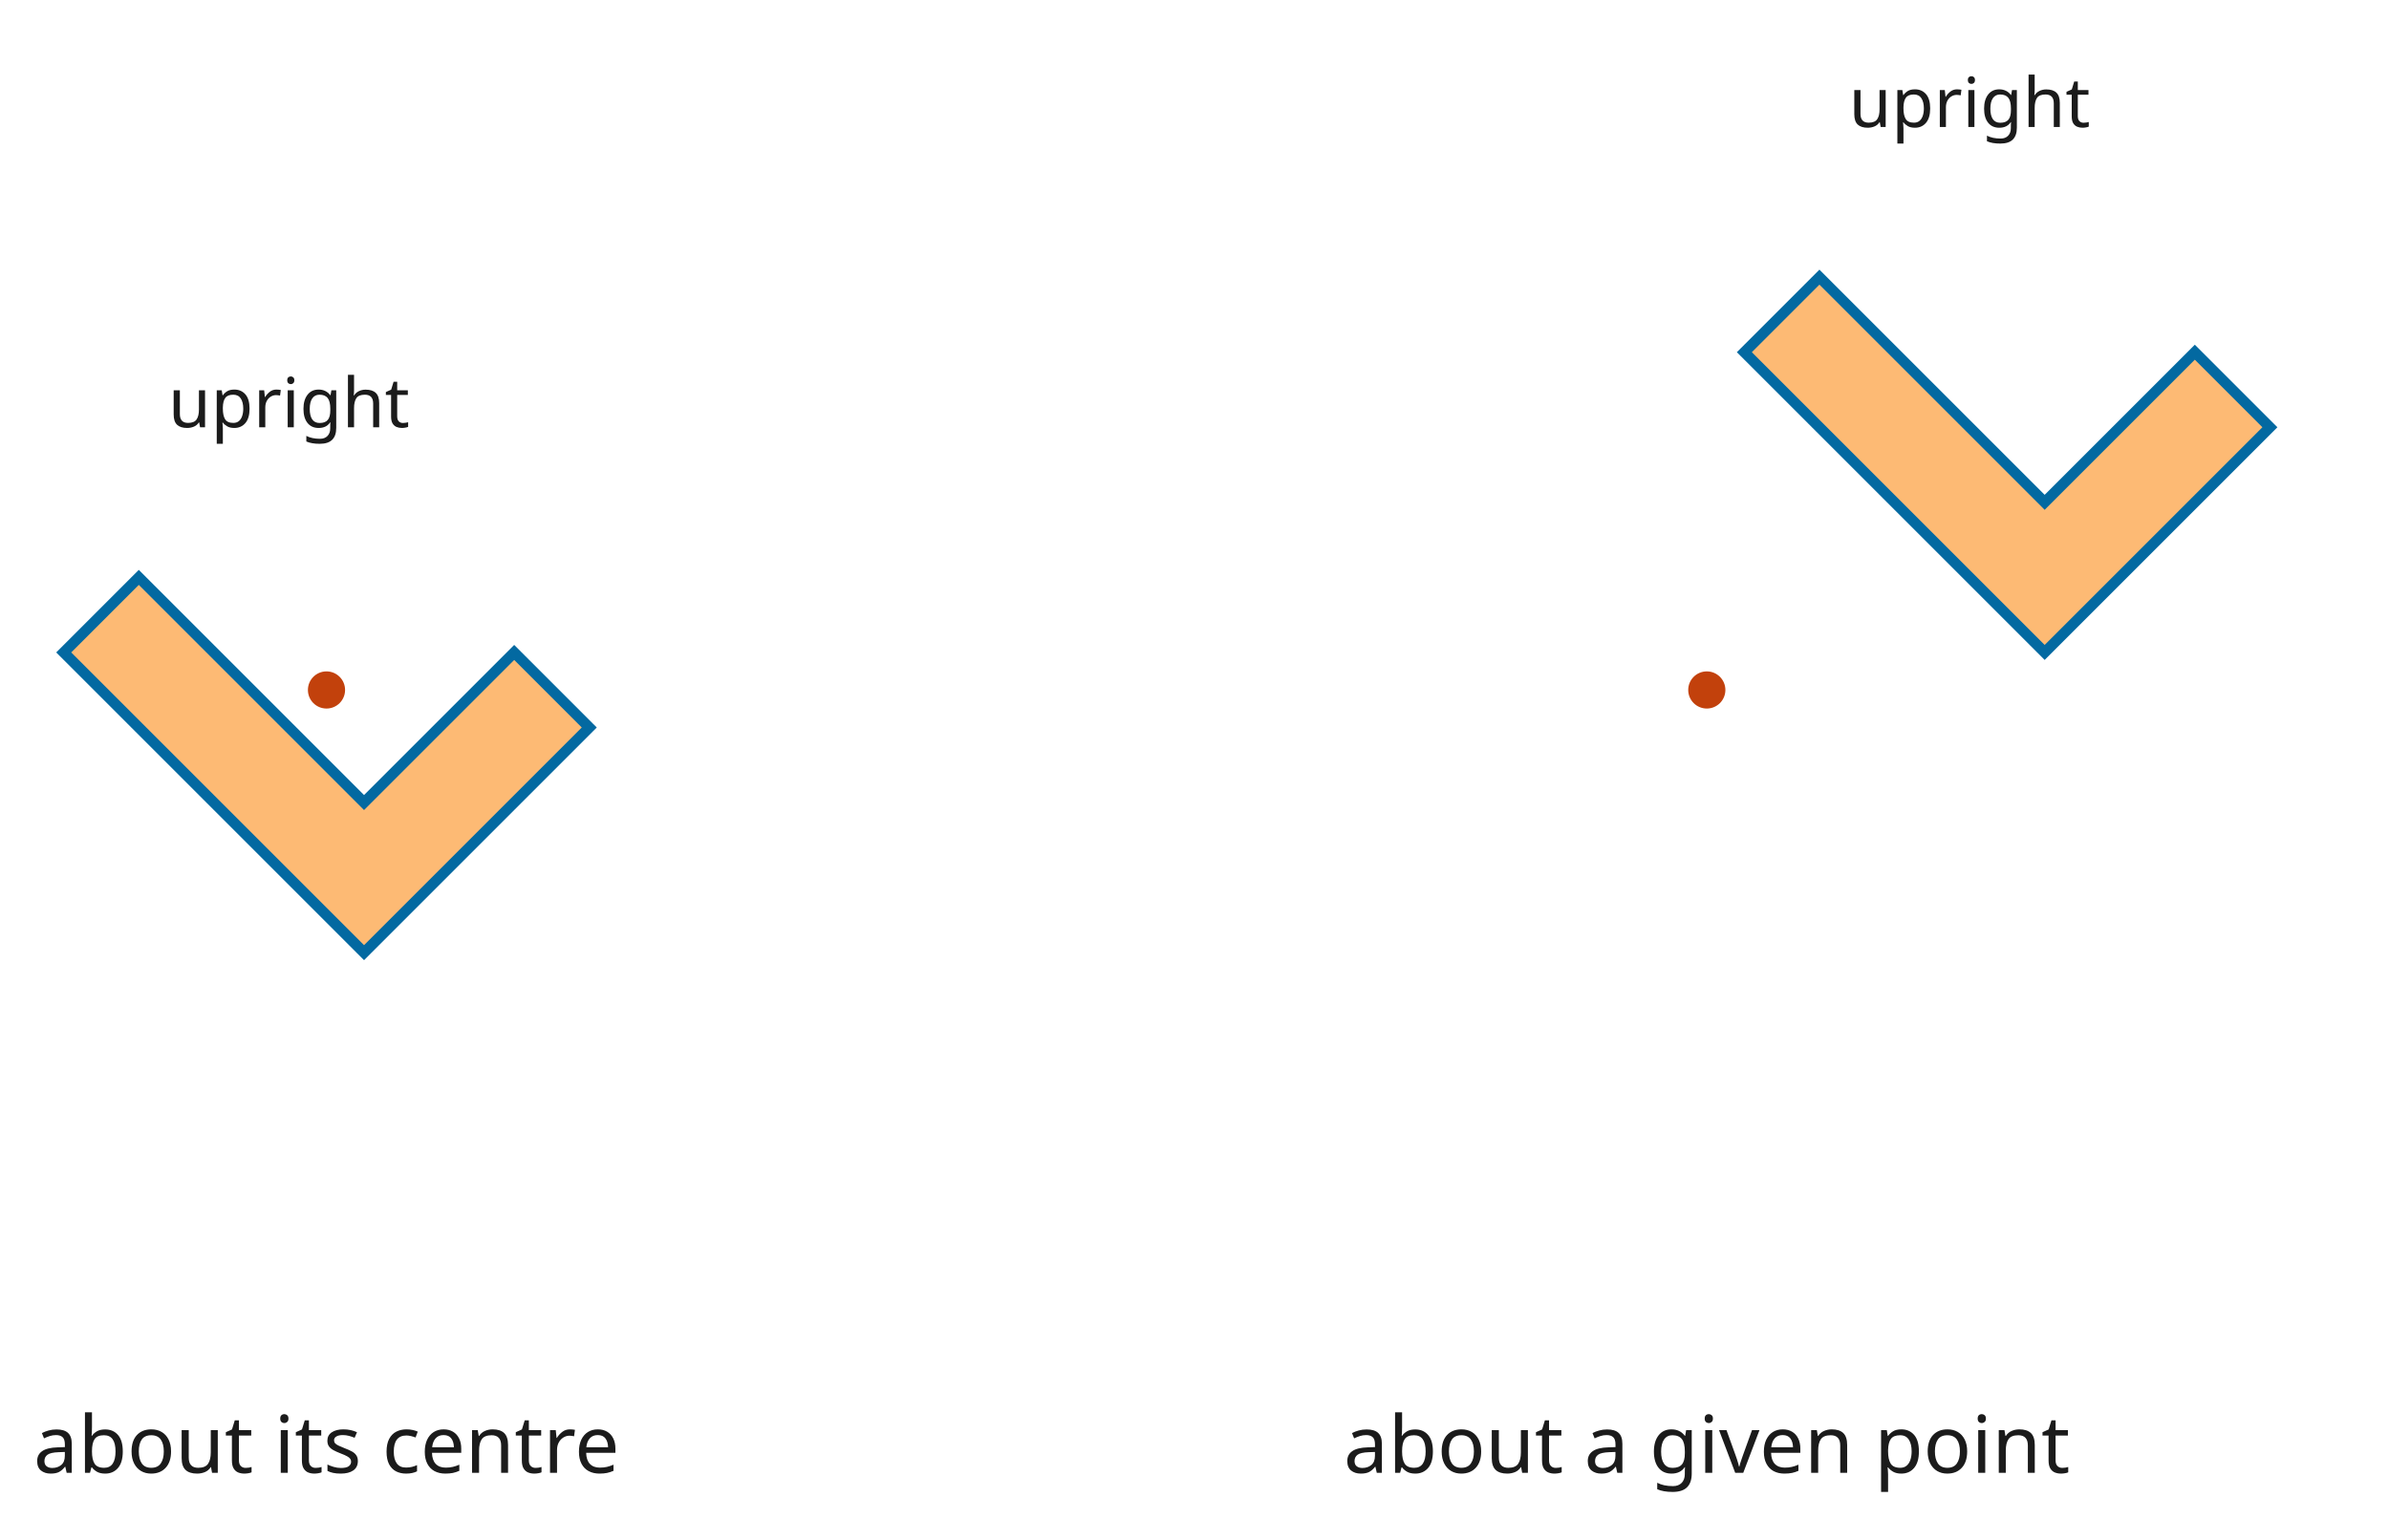
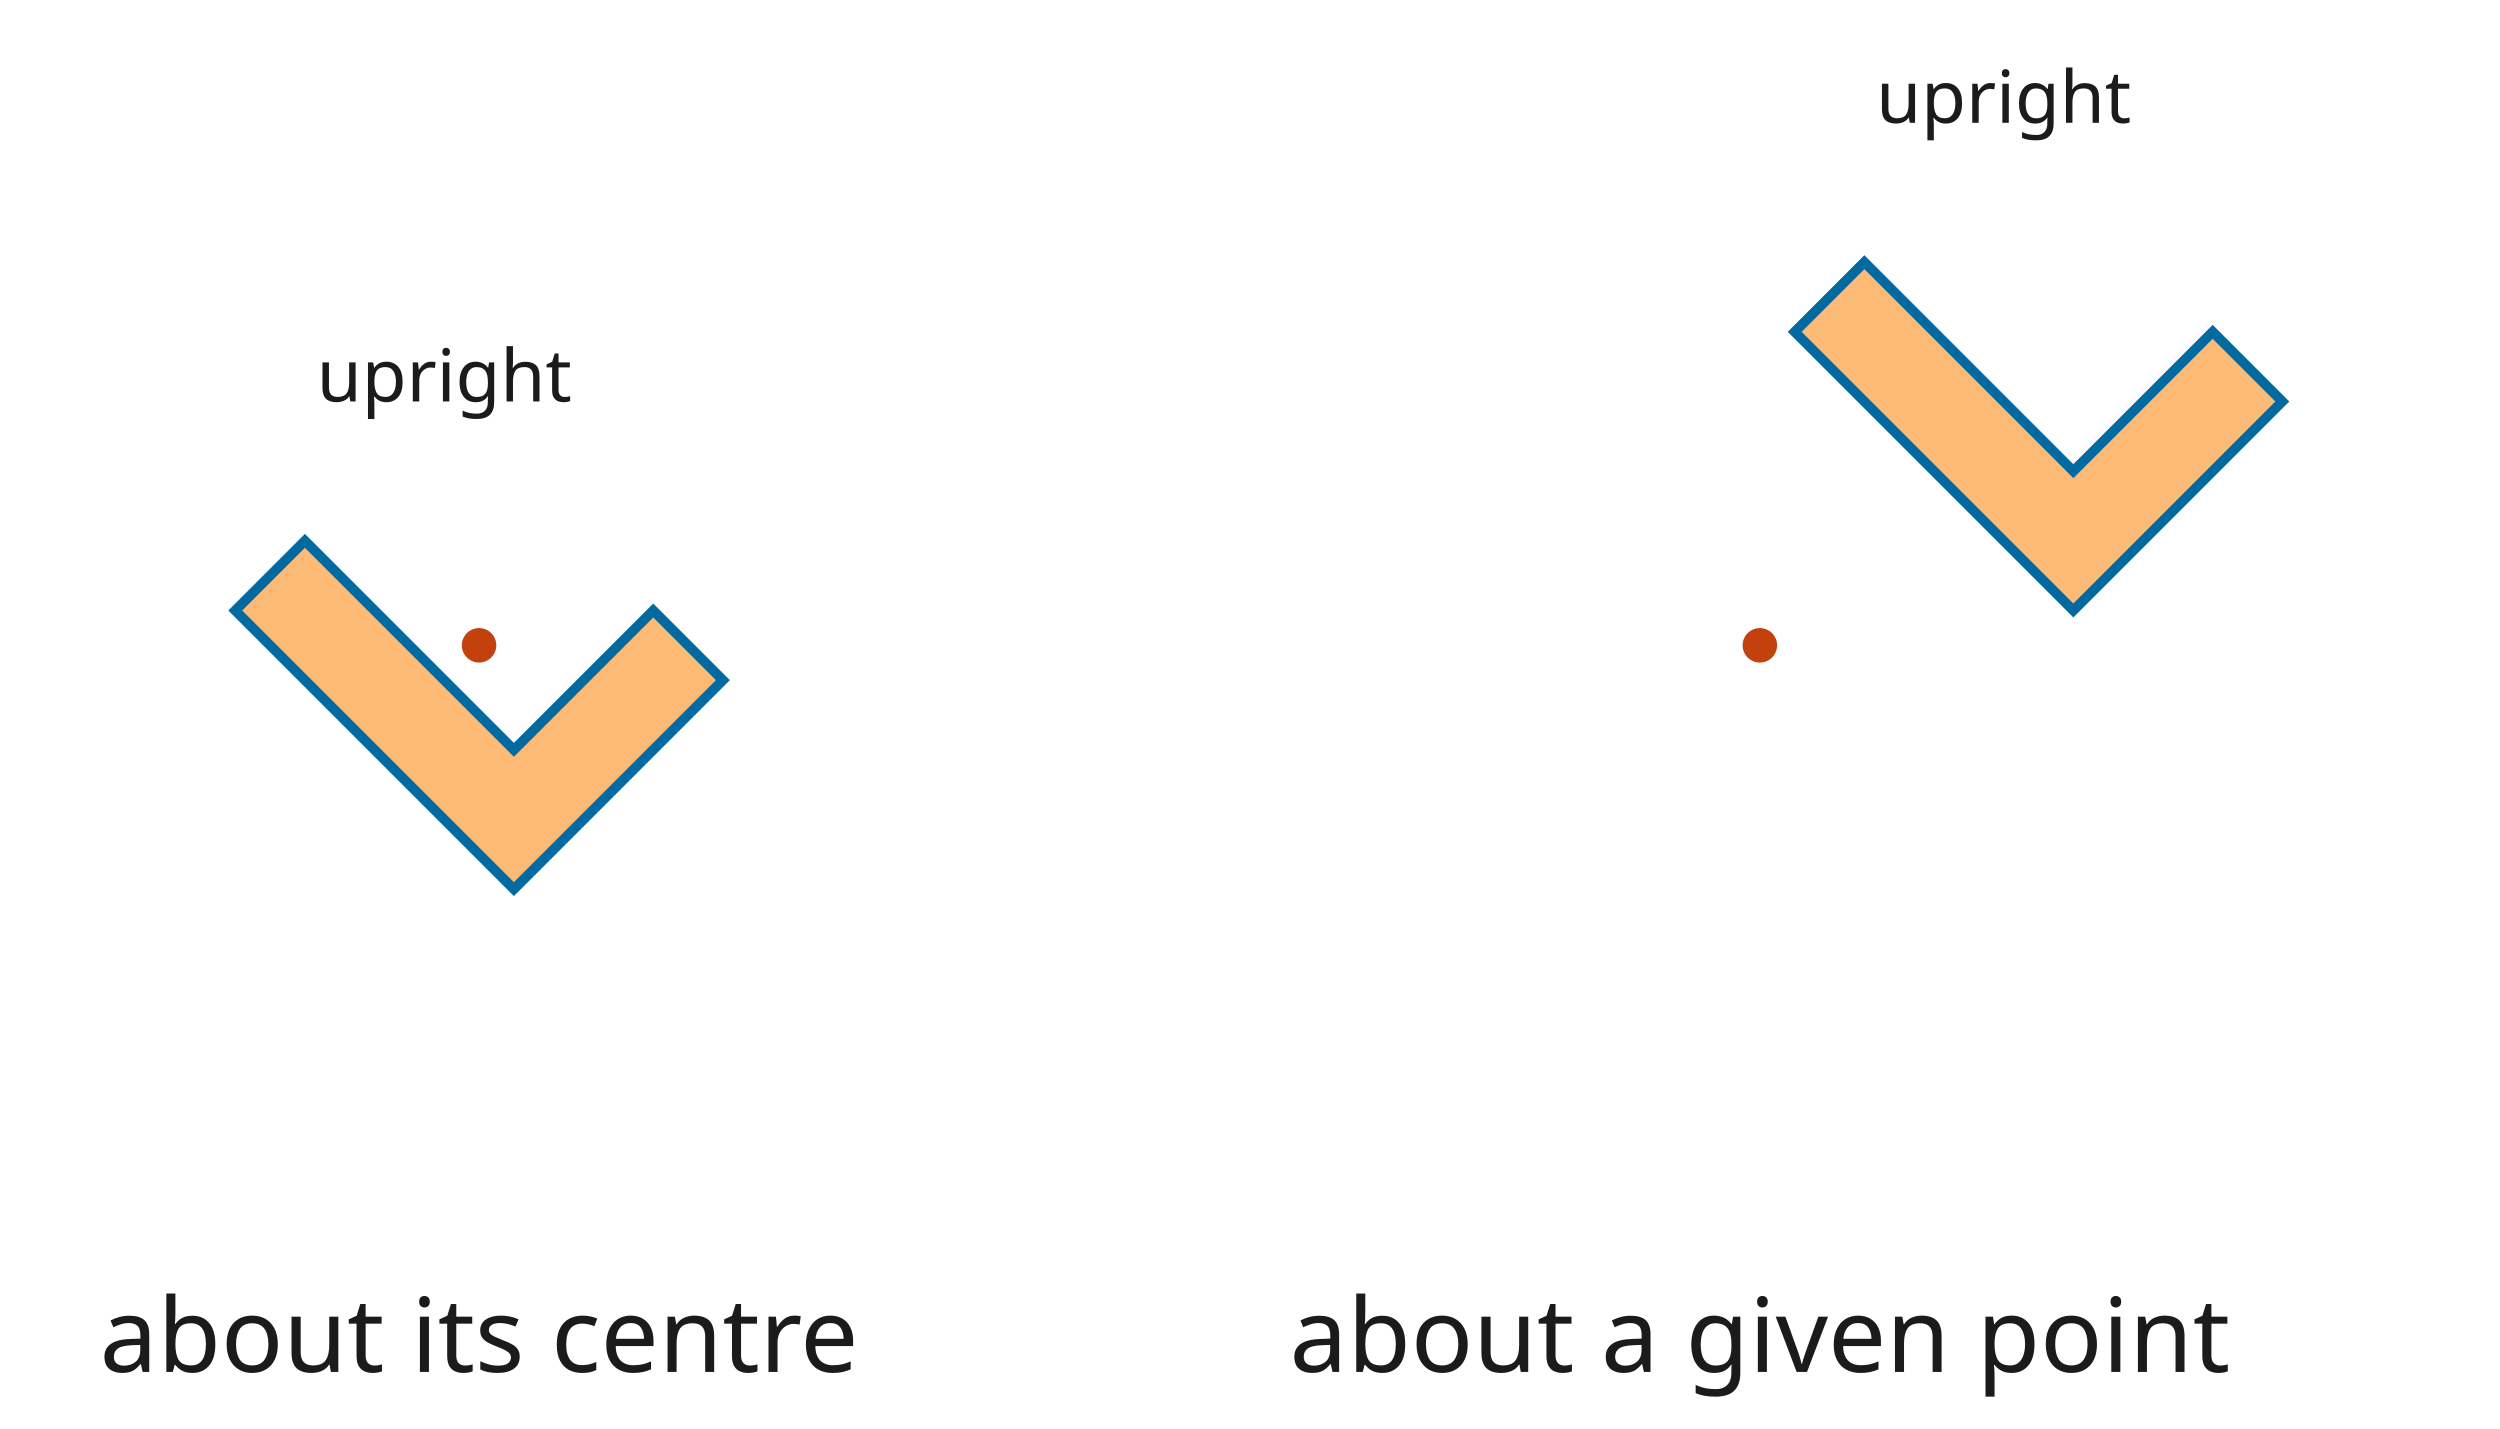
- <svg xmlns="http://www.w3.org/2000/svg" viewBox="0 0 900 580">
+ <svg xmlns="http://www.w3.org/2000/svg" viewBox="0 0 1015 580">
  <style>:root{--ink:#1b1b1b;--mist:#b4b9c0;--slate:#6b7280;--ember:#c2410c;--amber:#b45309;--peach:#fdba74;--deep:#0369a1;--sky:#38bdf8;--haze:#7ea8c4;--steel:#5a8fb3;--frost:#e0f2fe;--moss:#15803d;--shade0:#857763;--shade1:#8f816d;--shade2:#9a8c78;--shade3:#a49682;--shade4:#aea08c;--shade5:#b8aa96;--shade6:#c3b5a1;--shade7:#cdbfab;--shade8:#d7c9b5;--shade9:#e1d3bf;--shade10:#ecdeca;--shade11:#f6e8d4;background:#ffffff}@media(prefers-color-scheme:dark){:root{--ink:#ebebeb;--mist:#3a414c;--slate:#9aa3ae;--ember:#f97316;--amber:#eba043;--peach:#7a4a1c;--deep:#4cb8ea;--sky:#1f6f96;--haze:#3d5f76;--steel:#4a6f88;--frost:#17293b;--moss:#3ec46d;--shade0:#182434;--shade1:#202c3c;--shade2:#283444;--shade3:#303c4c;--shade4:#384454;--shade5:#404c5c;--shade6:#475363;--shade7:#4f5b6b;--shade8:#576373;--shade9:#5f6b7b;--shade10:#677383;--shade11:#6f7b8b;background:#0d1117}}</style>
-   <path data-mark="turns/own/pivot/disc" d="M130 260C130 256.134 126.866 253 123 253C119.134 253 116 256.134 116 260C116 263.866 119.134 267 123 267C126.866 267 130 263.866 130 260Z" fill="var(--ember, #c2410c)" />
-   <path data-mark="turns/own/rider/ell" d="M137.142 358.995C165.426 330.711 193.711 302.426 221.995 274.142C212.567 264.714 203.139 255.286 193.711 245.858C174.854 264.714 155.998 283.57 137.142 302.426C108.858 274.142 80.574 245.858 52.289 217.574C42.861 227.002 33.433 236.43 24.005 245.858C61.717 283.57 99.43 321.283 137.142 358.995Z" fill="var(--peach, #fdba74)" stroke="var(--deep, #0369a1)" stroke-width="4" />
-   <text data-mark="turns/own/rider/word" x="108.858" y="161.005" font-family="sans-serif" font-size="26" fill="var(--ink, #1b1b1b)" text-anchor="middle">upright</text>
-   <text data-mark="turns/own/label" x="123" y="555" font-family="sans-serif" font-size="30" fill="var(--ink, #1b1b1b)" text-anchor="middle">about its centre</text>
-   <path data-mark="turns/given/pivot/disc" d="M650 260C650 256.134 646.866 253 643 253C639.134 253 636 256.134 636 260C636 263.866 639.134 267 643 267C646.866 267 650 263.866 650 260Z" fill="var(--ember, #c2410c)" />
-   <path data-mark="turns/given/rider/ell" d="M770.279 245.858C798.563 217.574 826.848 189.289 855.132 161.005C845.704 151.577 836.276 142.149 826.848 132.721C807.992 151.577 789.135 170.433 770.279 189.289C741.995 161.005 713.711 132.721 685.426 104.437C675.998 113.865 666.57 123.293 657.142 132.721C694.854 170.433 732.567 208.146 770.279 245.858Z" fill="var(--peach, #fdba74)" stroke="var(--deep, #0369a1)" stroke-width="4" />
-   <text data-mark="turns/given/rider/word" x="741.995" y="47.868" font-family="sans-serif" font-size="26" fill="var(--ink, #1b1b1b)" text-anchor="middle">upright</text>
-   <text data-mark="turns/given/label" x="643" y="555" font-family="sans-serif" font-size="30" fill="var(--ink, #1b1b1b)" text-anchor="middle">about a given point</text>
+   <path data-mark="turns/own/pivot/disc" d="M201.5 262C201.5 258.134 198.366 255 194.5 255C190.634 255 187.5 258.134 187.5 262C187.5 265.866 190.634 269 194.5 269C198.366 269 201.5 265.866 201.5 262Z" fill="var(--ember, #c2410c)" />
+   <path data-mark="turns/own/rider/ell" d="M208.642 360.995C236.926 332.711 265.211 304.426 293.495 276.142C284.067 266.714 274.639 257.286 265.211 247.858C246.354 266.714 227.498 285.57 208.642 304.426C180.358 276.142 152.074 247.858 123.789 219.574C114.361 229.002 104.933 238.43 95.505 247.858C133.217 285.57 170.93 323.283 208.642 360.995Z" fill="var(--peach, #fdba74)" stroke="var(--deep, #0369a1)" stroke-width="4" />
+   <text data-mark="turns/own/rider/word" x="180.358" y="163.005" font-family="sans-serif" font-size="29.6" fill="var(--ink, #1b1b1b)" text-anchor="middle">upright</text>
+   <text data-mark="turns/own/label" x="194.5" y="557" font-family="sans-serif" font-size="41.861" fill="var(--ink, #1b1b1b)" text-anchor="middle">about its centre</text>
+   <path data-mark="turns/given/pivot/disc" d="M721.5 262C721.5 258.134 718.366 255 714.5 255C710.634 255 707.5 258.134 707.5 262C707.5 265.866 710.634 269 714.5 269C718.366 269 721.5 265.866 721.5 262Z" fill="var(--ember, #c2410c)" />
+   <path data-mark="turns/given/rider/ell" d="M841.779 247.858C870.063 219.574 898.348 191.289 926.632 163.005C917.204 153.577 907.776 144.149 898.348 134.721C879.492 153.577 860.635 172.433 841.779 191.289C813.495 163.005 785.211 134.721 756.926 106.437C747.498 115.865 738.07 125.293 728.642 134.721C766.354 172.433 804.067 210.146 841.779 247.858Z" fill="var(--peach, #fdba74)" stroke="var(--deep, #0369a1)" stroke-width="4" />
+   <text data-mark="turns/given/rider/word" x="813.495" y="49.868" font-family="sans-serif" font-size="29.6" fill="var(--ink, #1b1b1b)" text-anchor="middle">upright</text>
+   <text data-mark="turns/given/label" x="714.5" y="557" font-family="sans-serif" font-size="41.861" fill="var(--ink, #1b1b1b)" text-anchor="middle">about a given point</text>
</svg>
